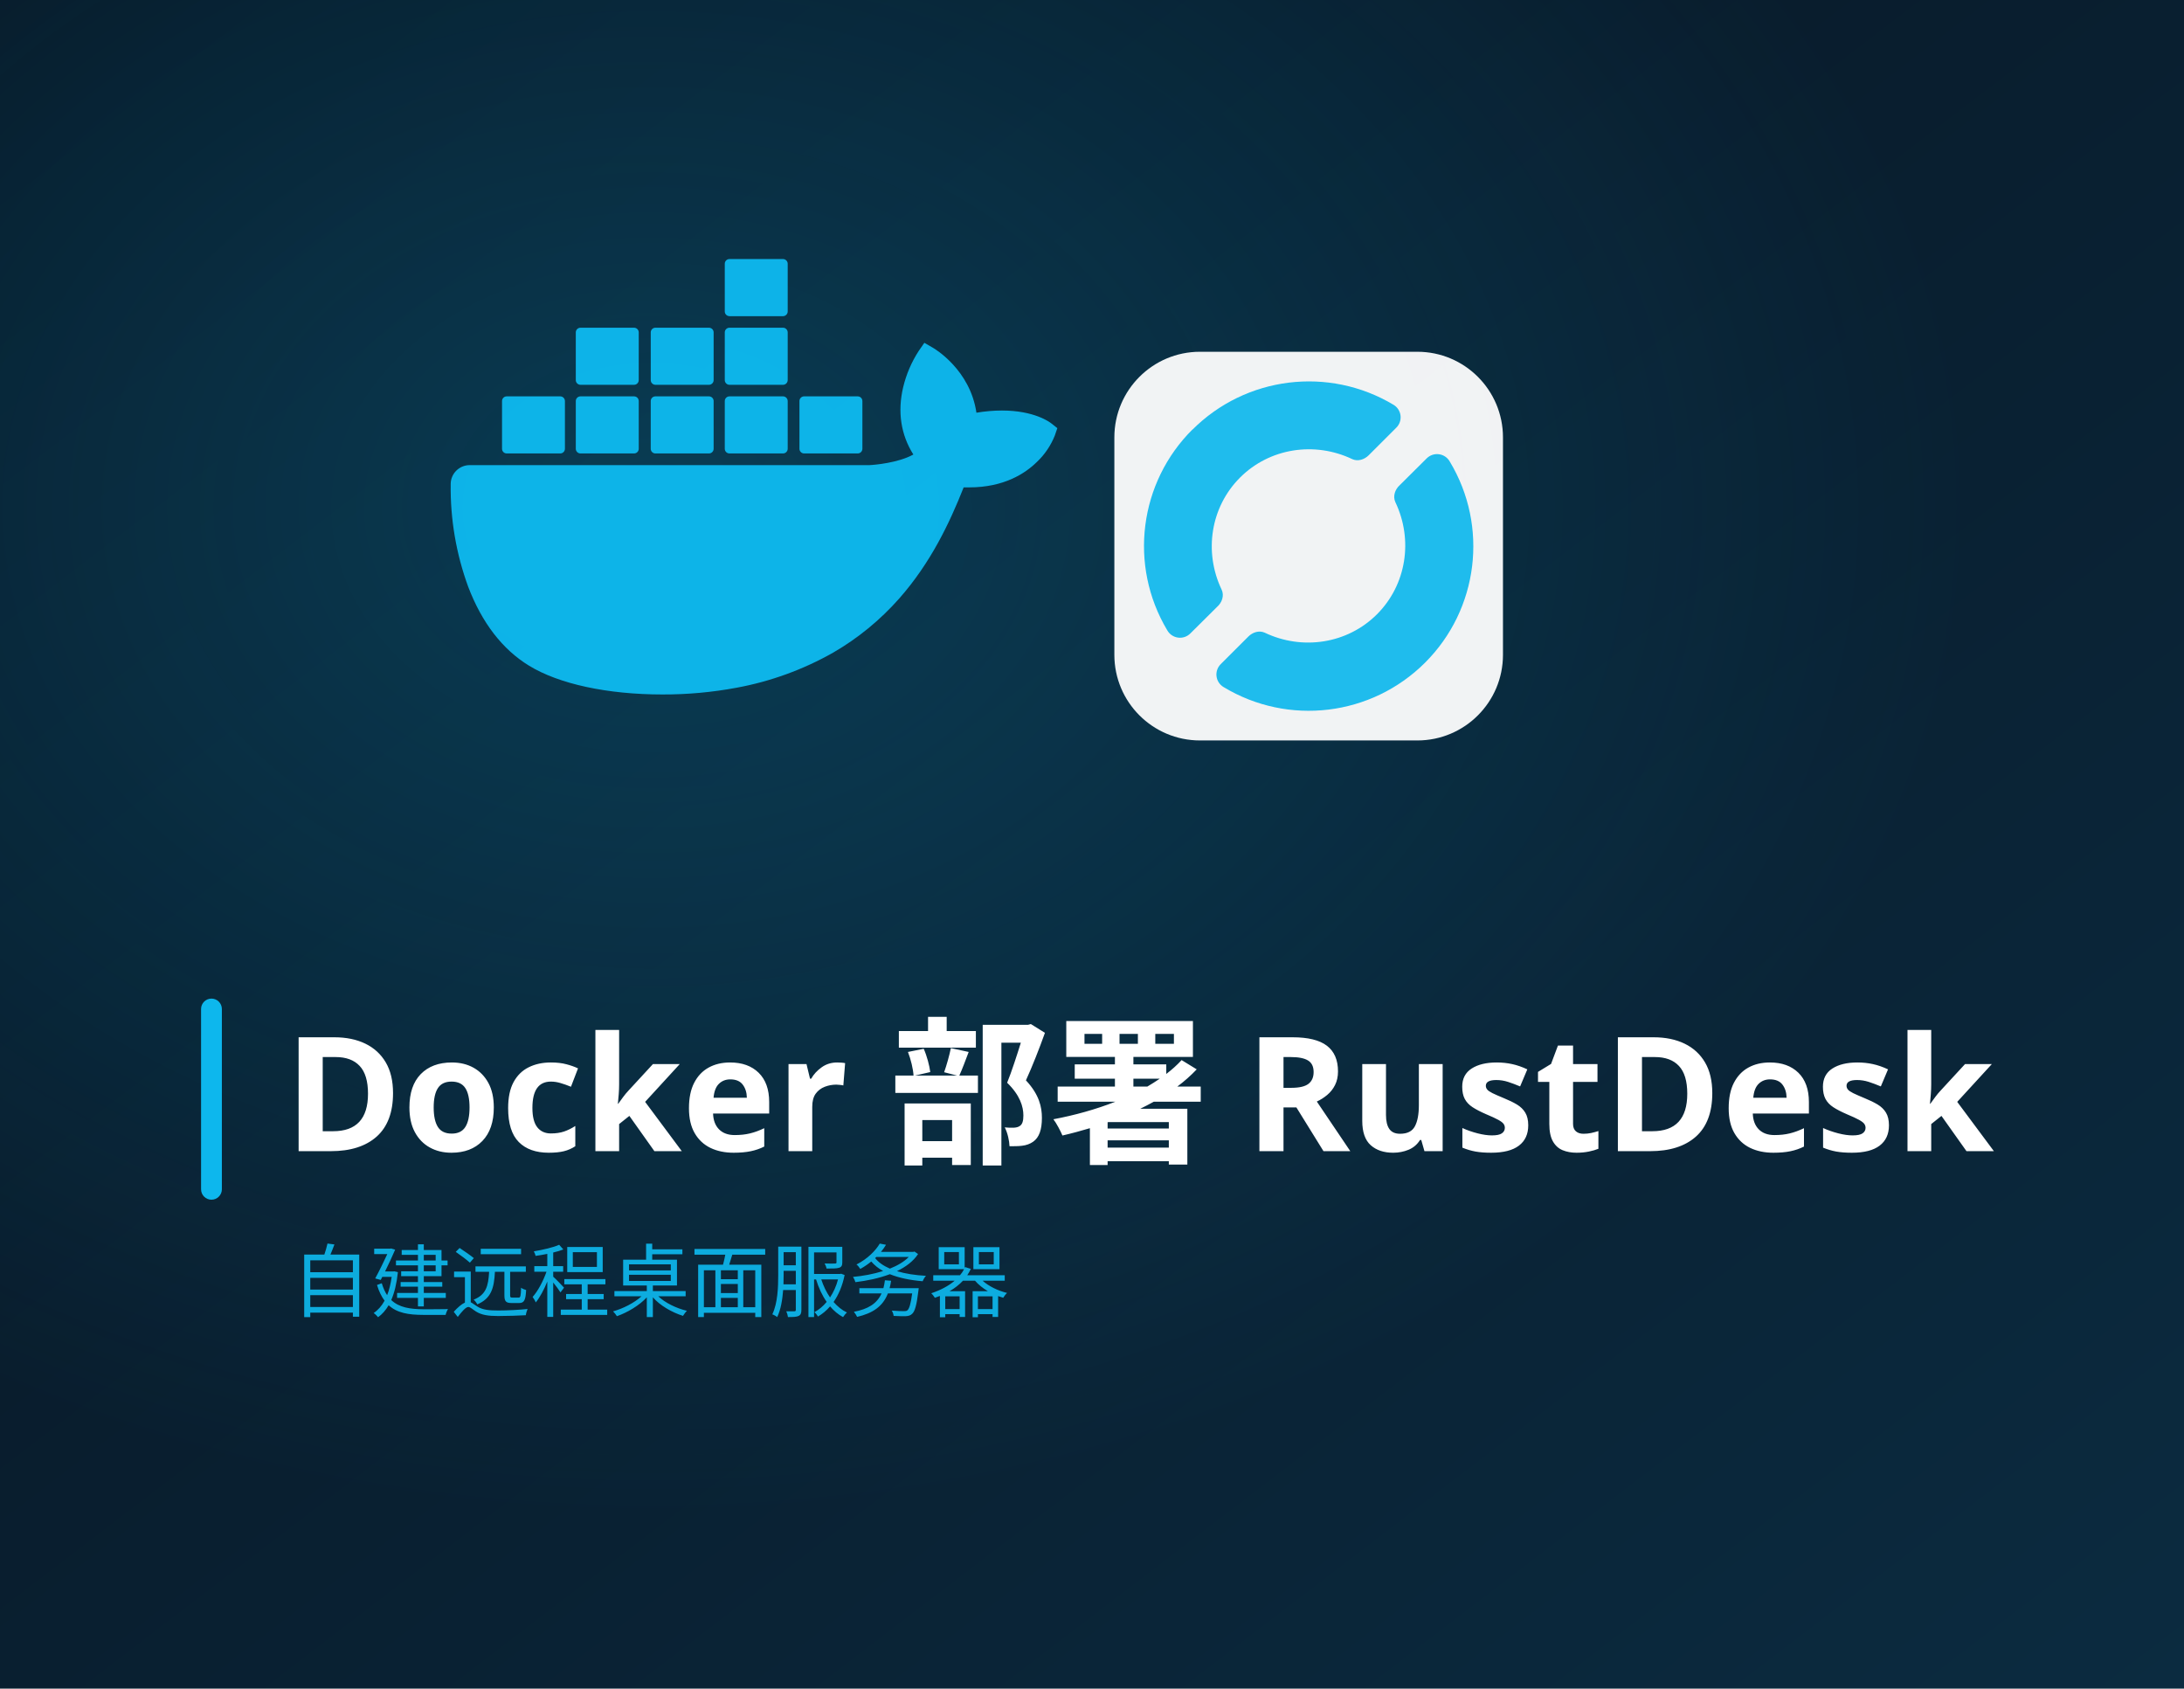
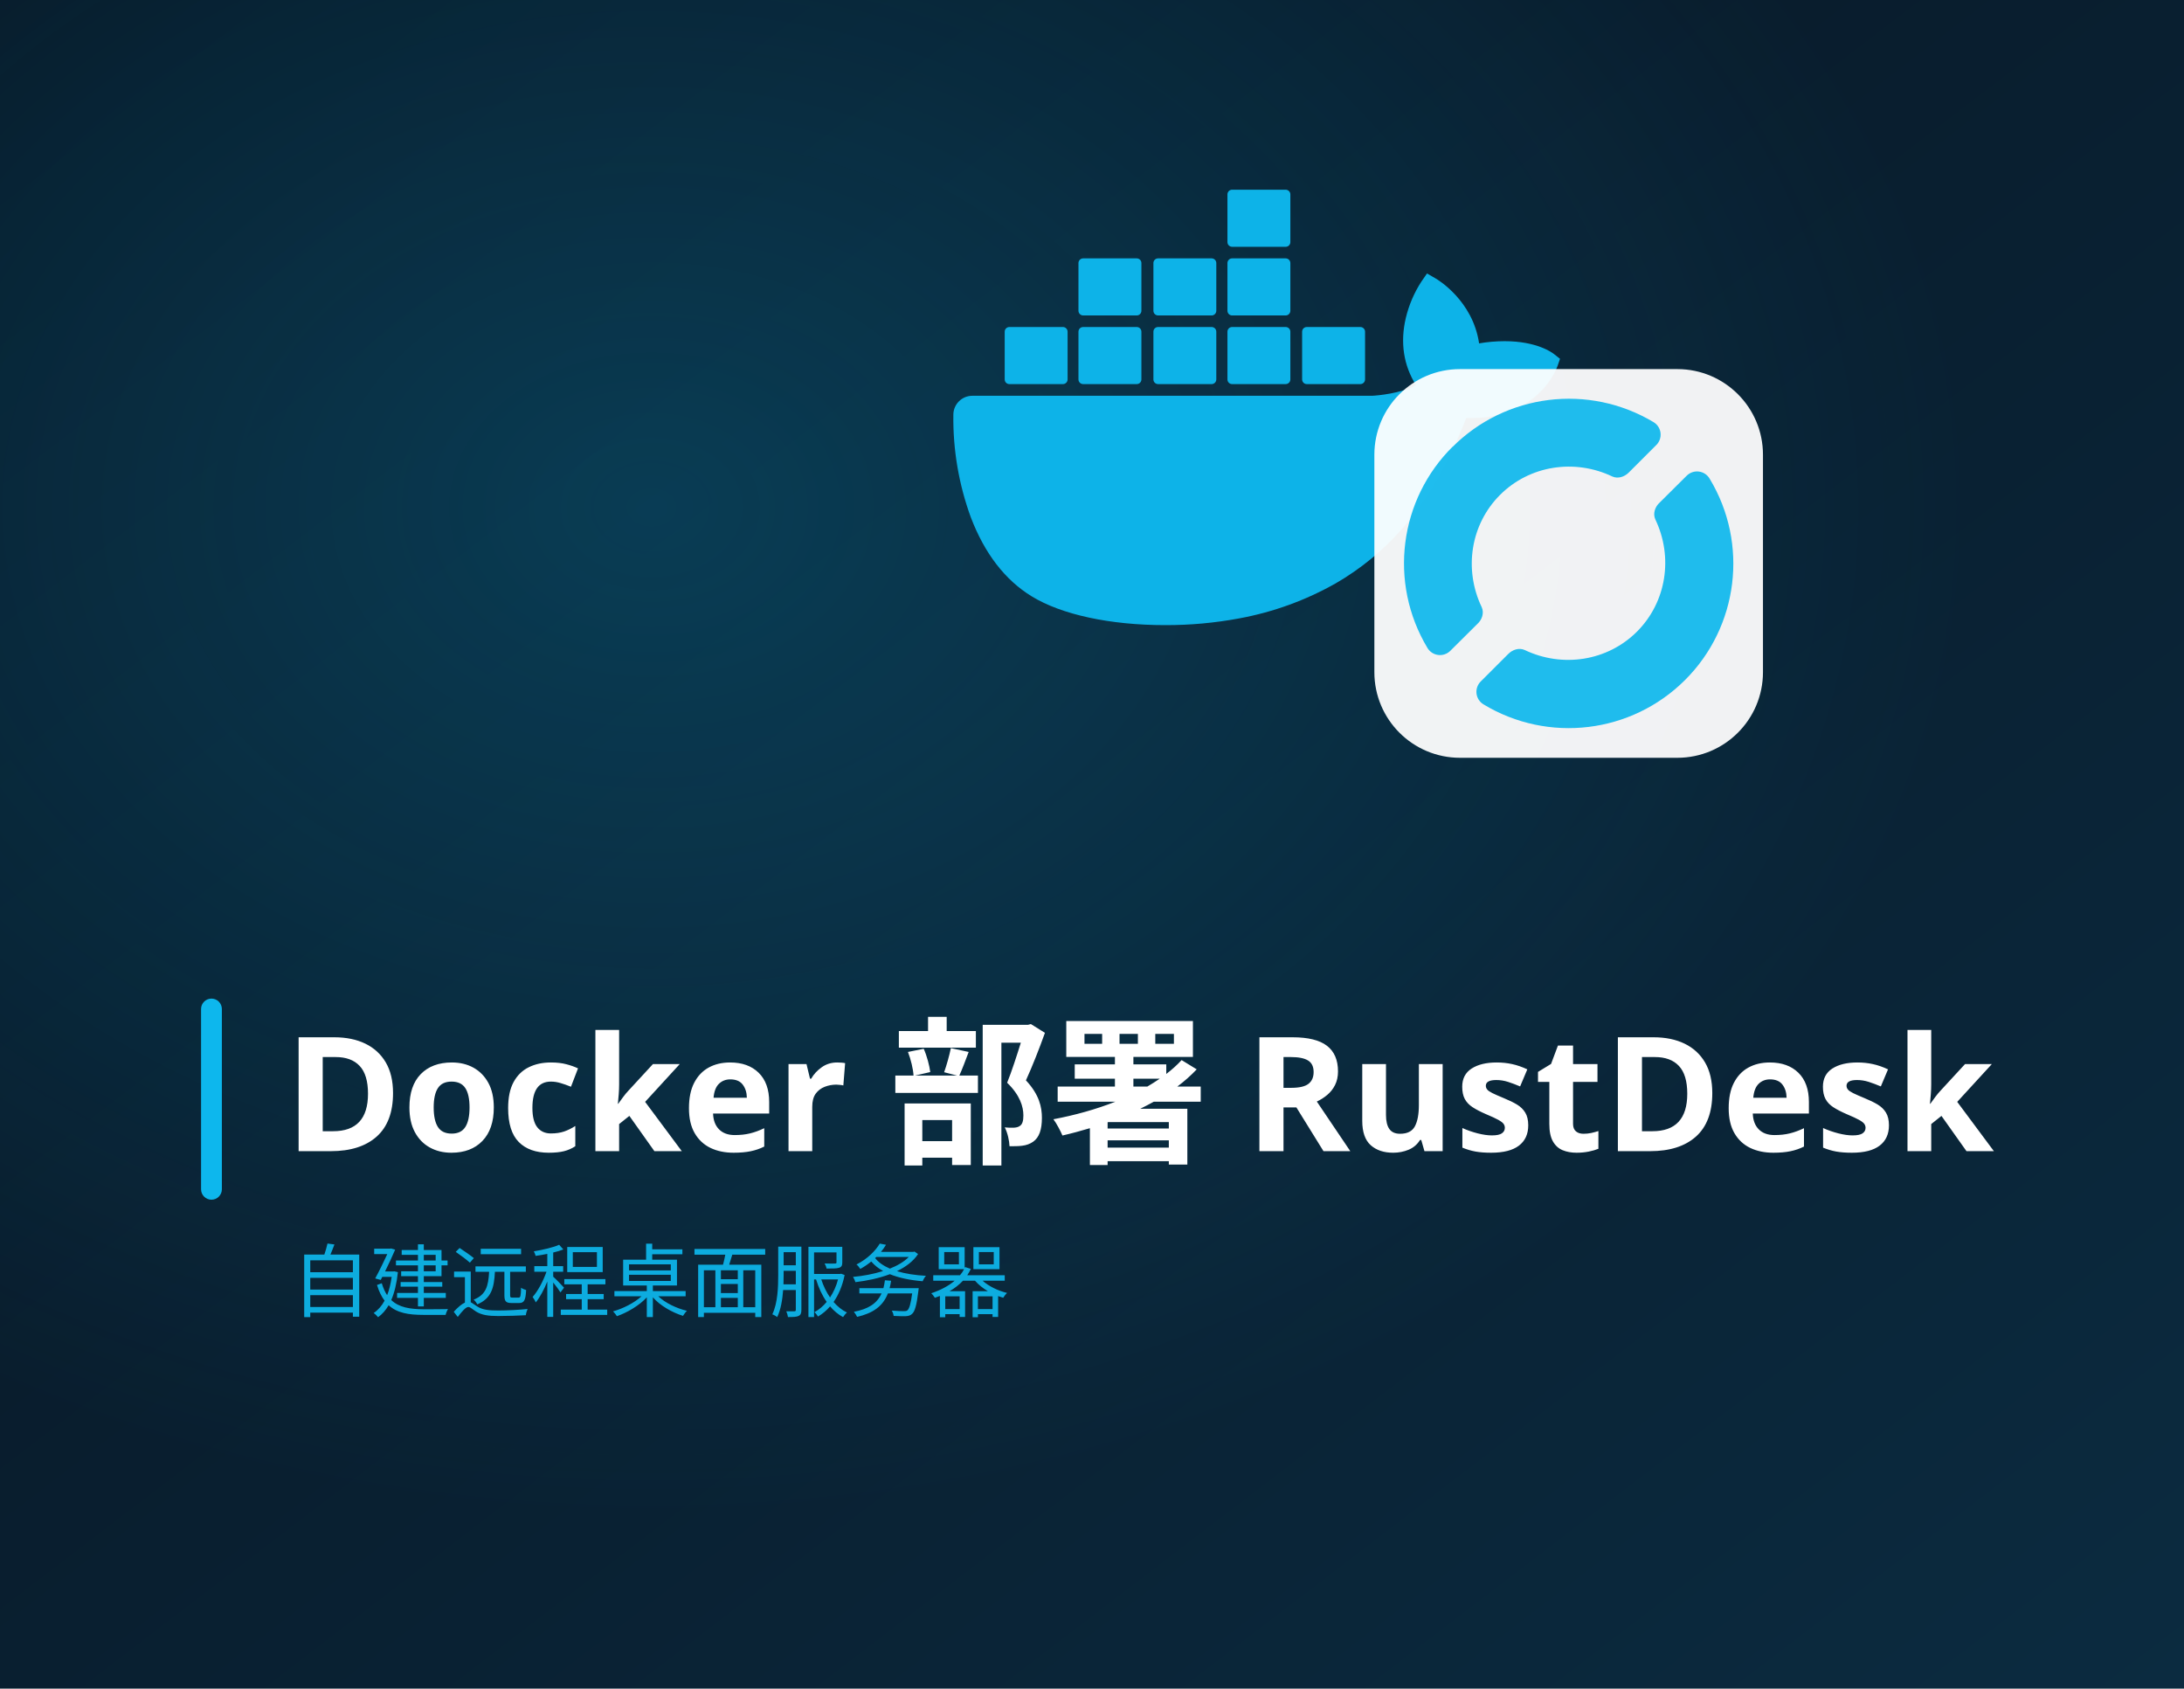
<svg xmlns="http://www.w3.org/2000/svg" width="630" height="487" viewBox="0 0 630 487" font-family="Microsoft YaHei, PingFang SC, sans-serif">
  <defs>
    <linearGradient id="bg" x1="0" y1="0" x2="1" y2="1">
      <stop offset="0%" stop-color="#071320" />
      <stop offset="100%" stop-color="#0b2b40" />
    </linearGradient>
    <radialGradient id="glow" cx="30%" cy="30%" r="60%">
      <stop offset="0%" stop-color="#0db7ed" stop-opacity="0.22" />
      <stop offset="100%" stop-color="#0db7ed" stop-opacity="0" />
    </radialGradient>
  </defs>
  <rect width="630" height="487" fill="url(#bg)" />
  <rect width="630" height="487" fill="url(#glow)" />
-   <g transform="translate(130.00,50.00) scale(7.29167)" opacity="0.97">
+   <g transform="translate(275.00,30.00) scale(7.29167)" opacity="0.97">
    <g fill="#0db7ed">
      <path d="M13.983 11.078h2.119a.186.186 0 00.186-.185V9.006a.186.186 0 00-.186-.186h-2.119a.185.185 0 00-.185.185v1.888c0 .102.083.185.185.185m-2.954-5.43h2.118a.186.186 0 00.186-.186V3.574a.186.186 0 00-.186-.185h-2.118a.185.185 0 00-.185.185v1.888c0 .102.082.185.185.185m0 2.716h2.118a.187.187 0 00.186-.186V6.29a.186.186 0 00-.186-.185h-2.118a.185.185 0 00-.185.185v1.887c0 .102.082.185.185.186m-2.93 0h2.12a.186.186 0 00.184-.186V6.29a.185.185 0 00-.185-.185H8.1a.185.185 0 00-.185.185v1.887c0 .102.083.185.185.186m-2.964 0h2.119a.186.186 0 00.185-.186V6.29a.185.185 0 00-.185-.185H5.136a.186.186 0 00-.186.185v1.887c0 .102.084.185.186.186m5.893 2.715h2.118a.186.186 0 00.186-.185V9.006a.186.186 0 00-.186-.186h-2.118a.185.185 0 00-.185.185v1.888c0 .102.082.185.185.185m-2.93 0h2.12a.185.185 0 00.184-.185V9.006a.185.185 0 00-.184-.186h-2.12a.185.185 0 00-.184.185v1.888c0 .102.083.185.185.185m-2.964 0h2.119a.185.185 0 00.185-.185V9.006a.185.185 0 00-.184-.186h-2.12a.186.186 0 00-.186.186v1.887c0 .102.084.185.186.185m-2.92 0h2.12a.185.185 0 00.184-.185V9.006a.185.185 0 00-.184-.186h-2.12a.185.185 0 00-.184.185v1.888c0 .102.082.185.185.185M23.763 9.89c-.065-.051-.672-.51-1.954-.51-.338.001-.676.03-1.01.087-.248-1.7-1.653-2.53-1.716-2.566l-.344-.199-.226.327c-.284.438-.49.922-.612 1.43-.23.97-.09 1.882.403 2.661-.595.332-1.55.413-1.744.42H.751a.751.751 0 00-.75.748 11.376 11.376 0 00.692 4.062c.545 1.428 1.355 2.48 2.41 3.124 1.18.723 3.1 1.137 5.275 1.137.983.003 1.963-.086 2.93-.266a12.248 12.248 0 003.823-1.389c.98-.567 1.86-1.288 2.61-2.136 1.252-1.418 1.998-2.997 2.553-4.4h.221c1.372 0 2.215-.549 2.68-1.009.309-.293.55-.65.707-1.046l.098-.288Z" />
    </g>
  </g>
-   <rect x="321.45" y="101.45" width="112.10" height="112.10" rx="24.70" fill="#ffffff" fill-opacity="0.94" />
-   <g transform="translate(330.00,110.00) scale(3.95833)" opacity="0.92">
+   <rect x="396.45" y="106.45" width="112.10" height="112.10" rx="24.70" fill="#ffffff" fill-opacity="0.94" />
+   <g transform="translate(405.00,115.00) scale(3.95833)" opacity="0.92">
    <g fill="#0db7ed">
      <path d="m20.608 5.601-1.971 1.959c-.347.311-.515.811-.32 1.234 1.313 2.747.814 6.022-1.34 8.175-2.155 2.152-5.434 2.649-8.184 1.337-.405-.182-.881-.028-1.193.288l-2.003 2a1.065 1.065 0 0 0 .192 1.671 12.005 12.005 0 0 0 14.686-1.765A11.973 11.973 0 0 0 22.281 5.836a1.065 1.065 0 0 0-1.673-.234zM3.561 3.474A11.972 11.972 0 0 0 1.697 18.137a1.065 1.065 0 0 0 1.673.234L5.33 16.424c.355-.31.528-.816.331-1.244-1.314-2.747-.816-6.022 1.339-8.175C9.155 4.852 12.435 4.354 15.185 5.666c.401.179.87.03 1.182-.277l2.014-2.012a1.063 1.063 0 0 0-.192-1.671A12.008 12.008 0 0 0 3.519 3.527z" />
    </g>
  </g>
  <rect x="58" y="288" width="6" height="58" fill="#0db7ed" rx="3" />
  <text x="82" y="332" font-size="46" font-weight="bold" fill="#ffffff">Docker 部署 RustDesk</text>
  <text x="84" y="378" font-size="23" fill="#0db7ed" opacity="0.92">自建远程桌面服务器</text>
</svg>
